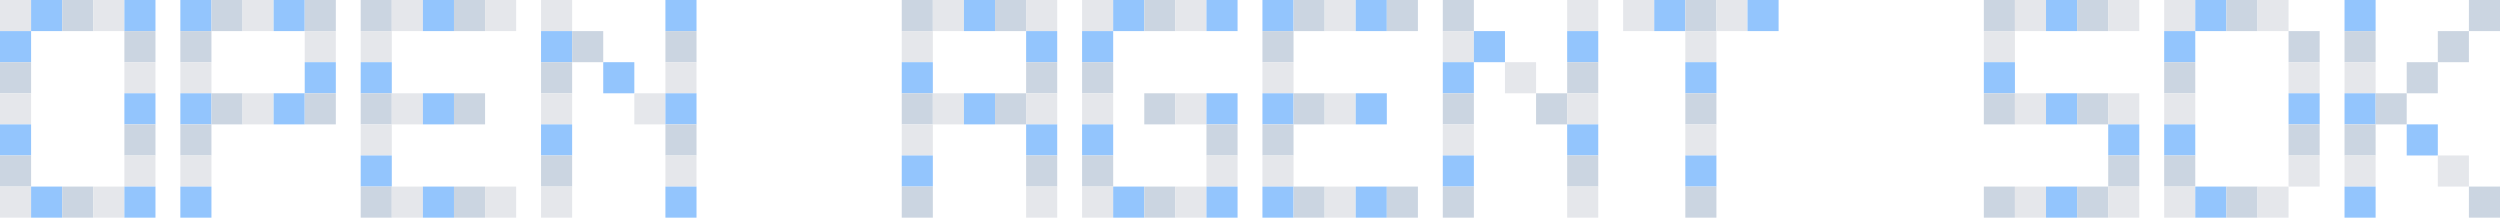
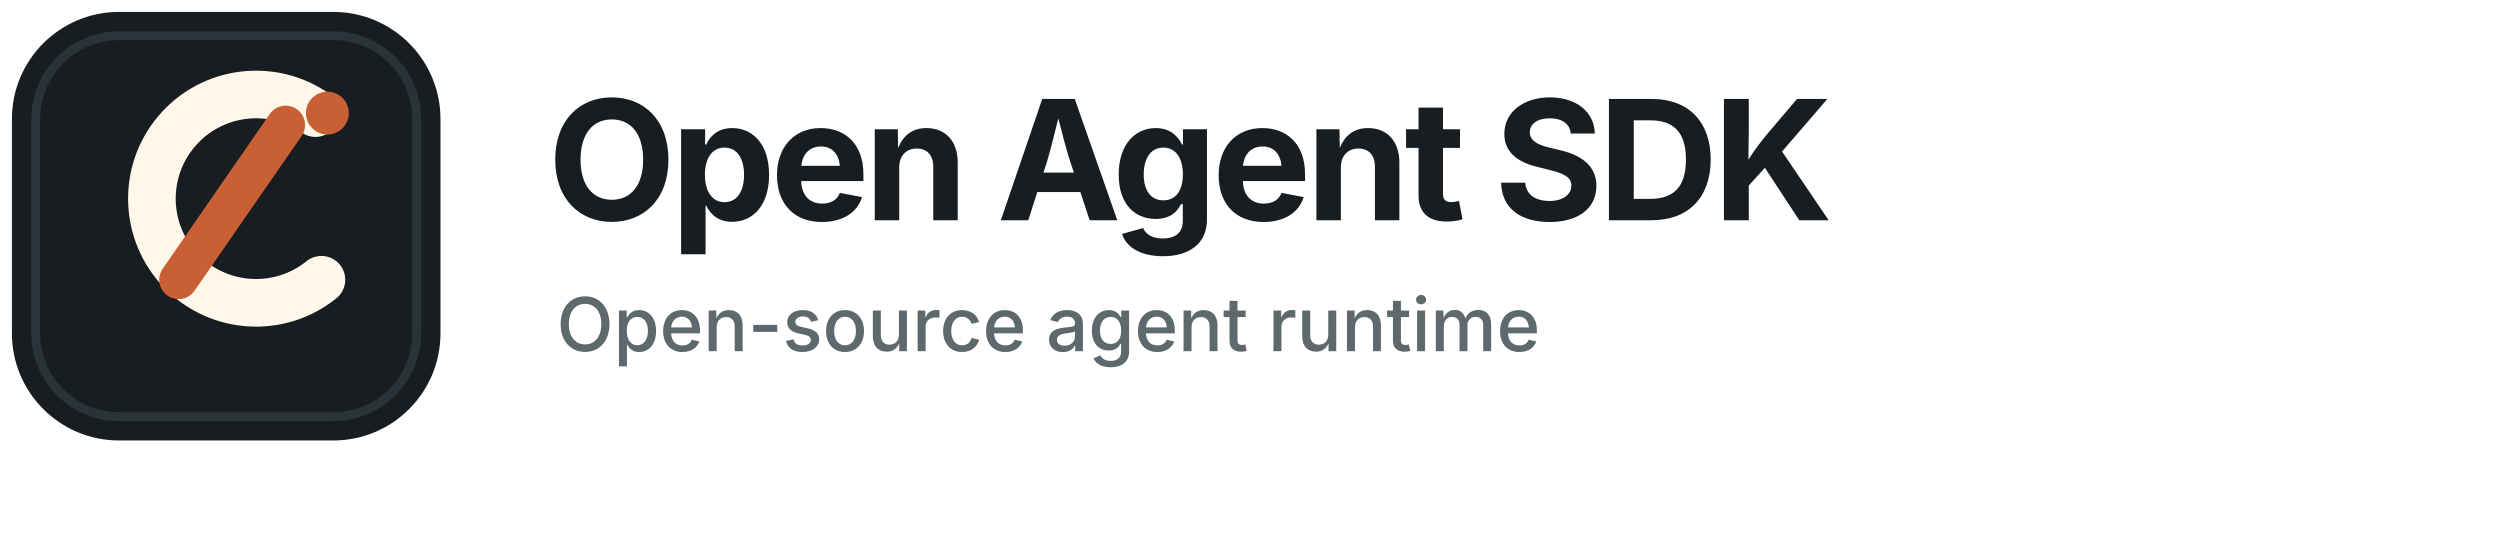
- <svg xmlns="http://www.w3.org/2000/svg" width="402" height="35" viewBox="40 61 402 35" role="img" aria-label="Open Agent SDK wordmark">
-   <g aria-label="OPEN AGENT SDK">
-     <rect x="40" y="61" width="5" height="5" fill="#e5e7eb" />
-     <rect x="45" y="61" width="5" height="5" fill="#93c5fd" />
-     <rect x="50" y="61" width="5" height="5" fill="#cbd5e1" />
-     <rect x="55" y="61" width="5" height="5" fill="#e5e7eb" />
-     <rect x="60" y="61" width="5" height="5" fill="#93c5fd" />
-     <rect x="40" y="66" width="5" height="5" fill="#93c5fd" />
-     <rect x="60" y="66" width="5" height="5" fill="#cbd5e1" />
-     <rect x="40" y="71" width="5" height="5" fill="#cbd5e1" />
-     <rect x="60" y="71" width="5" height="5" fill="#e5e7eb" />
-     <rect x="40" y="76" width="5" height="5" fill="#e5e7eb" />
-     <rect x="60" y="76" width="5" height="5" fill="#93c5fd" />
-     <rect x="40" y="81" width="5" height="5" fill="#93c5fd" />
-     <rect x="60" y="81" width="5" height="5" fill="#cbd5e1" />
-     <rect x="40" y="86" width="5" height="5" fill="#cbd5e1" />
-     <rect x="60" y="86" width="5" height="5" fill="#e5e7eb" />
-     <rect x="40" y="91" width="5" height="5" fill="#e5e7eb" />
-     <rect x="45" y="91" width="5" height="5" fill="#93c5fd" />
-     <rect x="50" y="91" width="5" height="5" fill="#cbd5e1" />
-     <rect x="55" y="91" width="5" height="5" fill="#e5e7eb" />
-     <rect x="60" y="91" width="5" height="5" fill="#93c5fd" />
-     <rect x="69" y="61" width="5" height="5" fill="#93c5fd" />
-     <rect x="74" y="61" width="5" height="5" fill="#cbd5e1" />
-     <rect x="79" y="61" width="5" height="5" fill="#e5e7eb" />
-     <rect x="84" y="61" width="5" height="5" fill="#93c5fd" />
-     <rect x="89" y="61" width="5" height="5" fill="#cbd5e1" />
-     <rect x="69" y="66" width="5" height="5" fill="#cbd5e1" />
-     <rect x="89" y="66" width="5" height="5" fill="#e5e7eb" />
-     <rect x="69" y="71" width="5" height="5" fill="#e5e7eb" />
-     <rect x="89" y="71" width="5" height="5" fill="#93c5fd" />
-     <rect x="69" y="76" width="5" height="5" fill="#93c5fd" />
-     <rect x="74" y="76" width="5" height="5" fill="#cbd5e1" />
-     <rect x="79" y="76" width="5" height="5" fill="#e5e7eb" />
-     <rect x="84" y="76" width="5" height="5" fill="#93c5fd" />
-     <rect x="89" y="76" width="5" height="5" fill="#cbd5e1" />
-     <rect x="69" y="81" width="5" height="5" fill="#cbd5e1" />
-     <rect x="69" y="86" width="5" height="5" fill="#e5e7eb" />
-     <rect x="69" y="91" width="5" height="5" fill="#93c5fd" />
-     <rect x="98" y="61" width="5" height="5" fill="#cbd5e1" />
-     <rect x="103" y="61" width="5" height="5" fill="#e5e7eb" />
-     <rect x="108" y="61" width="5" height="5" fill="#93c5fd" />
-     <rect x="113" y="61" width="5" height="5" fill="#cbd5e1" />
-     <rect x="118" y="61" width="5" height="5" fill="#e5e7eb" />
-     <rect x="98" y="66" width="5" height="5" fill="#e5e7eb" />
-     <rect x="98" y="71" width="5" height="5" fill="#93c5fd" />
-     <rect x="98" y="76" width="5" height="5" fill="#cbd5e1" />
-     <rect x="103" y="76" width="5" height="5" fill="#e5e7eb" />
-     <rect x="108" y="76" width="5" height="5" fill="#93c5fd" />
-     <rect x="113" y="76" width="5" height="5" fill="#cbd5e1" />
-     <rect x="98" y="81" width="5" height="5" fill="#e5e7eb" />
-     <rect x="98" y="86" width="5" height="5" fill="#93c5fd" />
-     <rect x="98" y="91" width="5" height="5" fill="#cbd5e1" />
-     <rect x="103" y="91" width="5" height="5" fill="#e5e7eb" />
-     <rect x="108" y="91" width="5" height="5" fill="#93c5fd" />
-     <rect x="113" y="91" width="5" height="5" fill="#cbd5e1" />
-     <rect x="118" y="91" width="5" height="5" fill="#e5e7eb" />
-     <rect x="127" y="61" width="5" height="5" fill="#e5e7eb" />
-     <rect x="147" y="61" width="5" height="5" fill="#93c5fd" />
-     <rect x="127" y="66" width="5" height="5" fill="#93c5fd" />
-     <rect x="132" y="66" width="5" height="5" fill="#cbd5e1" />
-     <rect x="147" y="66" width="5" height="5" fill="#cbd5e1" />
-     <rect x="127" y="71" width="5" height="5" fill="#cbd5e1" />
-     <rect x="137" y="71" width="5" height="5" fill="#93c5fd" />
-     <rect x="147" y="71" width="5" height="5" fill="#e5e7eb" />
-     <rect x="127" y="76" width="5" height="5" fill="#e5e7eb" />
-     <rect x="142" y="76" width="5" height="5" fill="#e5e7eb" />
-     <rect x="147" y="76" width="5" height="5" fill="#93c5fd" />
-     <rect x="127" y="81" width="5" height="5" fill="#93c5fd" />
-     <rect x="147" y="81" width="5" height="5" fill="#cbd5e1" />
-     <rect x="127" y="86" width="5" height="5" fill="#cbd5e1" />
-     <rect x="147" y="86" width="5" height="5" fill="#e5e7eb" />
-     <rect x="127" y="91" width="5" height="5" fill="#e5e7eb" />
-     <rect x="147" y="91" width="5" height="5" fill="#93c5fd" />
-     <rect x="185" y="61" width="5" height="5" fill="#cbd5e1" />
-     <rect x="190" y="61" width="5" height="5" fill="#e5e7eb" />
-     <rect x="195" y="61" width="5" height="5" fill="#93c5fd" />
-     <rect x="200" y="61" width="5" height="5" fill="#cbd5e1" />
-     <rect x="205" y="61" width="5" height="5" fill="#e5e7eb" />
-     <rect x="185" y="66" width="5" height="5" fill="#e5e7eb" />
-     <rect x="205" y="66" width="5" height="5" fill="#93c5fd" />
-     <rect x="185" y="71" width="5" height="5" fill="#93c5fd" />
-     <rect x="205" y="71" width="5" height="5" fill="#cbd5e1" />
-     <rect x="185" y="76" width="5" height="5" fill="#cbd5e1" />
-     <rect x="190" y="76" width="5" height="5" fill="#e5e7eb" />
-     <rect x="195" y="76" width="5" height="5" fill="#93c5fd" />
-     <rect x="200" y="76" width="5" height="5" fill="#cbd5e1" />
-     <rect x="205" y="76" width="5" height="5" fill="#e5e7eb" />
-     <rect x="185" y="81" width="5" height="5" fill="#e5e7eb" />
-     <rect x="205" y="81" width="5" height="5" fill="#93c5fd" />
-     <rect x="185" y="86" width="5" height="5" fill="#93c5fd" />
-     <rect x="205" y="86" width="5" height="5" fill="#cbd5e1" />
-     <rect x="185" y="91" width="5" height="5" fill="#cbd5e1" />
-     <rect x="205" y="91" width="5" height="5" fill="#e5e7eb" />
-     <rect x="214" y="61" width="5" height="5" fill="#e5e7eb" />
-     <rect x="219" y="61" width="5" height="5" fill="#93c5fd" />
-     <rect x="224" y="61" width="5" height="5" fill="#cbd5e1" />
-     <rect x="229" y="61" width="5" height="5" fill="#e5e7eb" />
-     <rect x="234" y="61" width="5" height="5" fill="#93c5fd" />
-     <rect x="214" y="66" width="5" height="5" fill="#93c5fd" />
-     <rect x="214" y="71" width="5" height="5" fill="#cbd5e1" />
-     <rect x="214" y="76" width="5" height="5" fill="#e5e7eb" />
-     <rect x="224" y="76" width="5" height="5" fill="#cbd5e1" />
-     <rect x="229" y="76" width="5" height="5" fill="#e5e7eb" />
-     <rect x="234" y="76" width="5" height="5" fill="#93c5fd" />
-     <rect x="214" y="81" width="5" height="5" fill="#93c5fd" />
-     <rect x="234" y="81" width="5" height="5" fill="#cbd5e1" />
-     <rect x="214" y="86" width="5" height="5" fill="#cbd5e1" />
-     <rect x="234" y="86" width="5" height="5" fill="#e5e7eb" />
-     <rect x="214" y="91" width="5" height="5" fill="#e5e7eb" />
-     <rect x="219" y="91" width="5" height="5" fill="#93c5fd" />
-     <rect x="224" y="91" width="5" height="5" fill="#cbd5e1" />
-     <rect x="229" y="91" width="5" height="5" fill="#e5e7eb" />
-     <rect x="234" y="91" width="5" height="5" fill="#93c5fd" />
-     <rect x="243" y="61" width="5" height="5" fill="#93c5fd" />
-     <rect x="248" y="61" width="5" height="5" fill="#cbd5e1" />
-     <rect x="253" y="61" width="5" height="5" fill="#e5e7eb" />
-     <rect x="258" y="61" width="5" height="5" fill="#93c5fd" />
-     <rect x="263" y="61" width="5" height="5" fill="#cbd5e1" />
-     <rect x="243" y="66" width="5" height="5" fill="#cbd5e1" />
-     <rect x="243" y="71" width="5" height="5" fill="#e5e7eb" />
-     <rect x="243" y="76" width="5" height="5" fill="#93c5fd" />
-     <rect x="248" y="76" width="5" height="5" fill="#cbd5e1" />
-     <rect x="253" y="76" width="5" height="5" fill="#e5e7eb" />
-     <rect x="258" y="76" width="5" height="5" fill="#93c5fd" />
-     <rect x="243" y="81" width="5" height="5" fill="#cbd5e1" />
-     <rect x="243" y="86" width="5" height="5" fill="#e5e7eb" />
-     <rect x="243" y="91" width="5" height="5" fill="#93c5fd" />
-     <rect x="248" y="91" width="5" height="5" fill="#cbd5e1" />
-     <rect x="253" y="91" width="5" height="5" fill="#e5e7eb" />
-     <rect x="258" y="91" width="5" height="5" fill="#93c5fd" />
-     <rect x="263" y="91" width="5" height="5" fill="#cbd5e1" />
-     <rect x="272" y="61" width="5" height="5" fill="#cbd5e1" />
-     <rect x="292" y="61" width="5" height="5" fill="#e5e7eb" />
-     <rect x="272" y="66" width="5" height="5" fill="#e5e7eb" />
-     <rect x="277" y="66" width="5" height="5" fill="#93c5fd" />
-     <rect x="292" y="66" width="5" height="5" fill="#93c5fd" />
-     <rect x="272" y="71" width="5" height="5" fill="#93c5fd" />
-     <rect x="282" y="71" width="5" height="5" fill="#e5e7eb" />
-     <rect x="292" y="71" width="5" height="5" fill="#cbd5e1" />
-     <rect x="272" y="76" width="5" height="5" fill="#cbd5e1" />
-     <rect x="287" y="76" width="5" height="5" fill="#cbd5e1" />
-     <rect x="292" y="76" width="5" height="5" fill="#e5e7eb" />
-     <rect x="272" y="81" width="5" height="5" fill="#e5e7eb" />
-     <rect x="292" y="81" width="5" height="5" fill="#93c5fd" />
-     <rect x="272" y="86" width="5" height="5" fill="#93c5fd" />
-     <rect x="292" y="86" width="5" height="5" fill="#cbd5e1" />
-     <rect x="272" y="91" width="5" height="5" fill="#cbd5e1" />
-     <rect x="292" y="91" width="5" height="5" fill="#e5e7eb" />
-     <rect x="301" y="61" width="5" height="5" fill="#e5e7eb" />
-     <rect x="306" y="61" width="5" height="5" fill="#93c5fd" />
-     <rect x="311" y="61" width="5" height="5" fill="#cbd5e1" />
-     <rect x="316" y="61" width="5" height="5" fill="#e5e7eb" />
-     <rect x="321" y="61" width="5" height="5" fill="#93c5fd" />
-     <rect x="311" y="66" width="5" height="5" fill="#e5e7eb" />
-     <rect x="311" y="71" width="5" height="5" fill="#93c5fd" />
-     <rect x="311" y="76" width="5" height="5" fill="#cbd5e1" />
-     <rect x="311" y="81" width="5" height="5" fill="#e5e7eb" />
-     <rect x="311" y="86" width="5" height="5" fill="#93c5fd" />
-     <rect x="311" y="91" width="5" height="5" fill="#cbd5e1" />
-     <rect x="359" y="61" width="5" height="5" fill="#cbd5e1" />
-     <rect x="364" y="61" width="5" height="5" fill="#e5e7eb" />
-     <rect x="369" y="61" width="5" height="5" fill="#93c5fd" />
-     <rect x="374" y="61" width="5" height="5" fill="#cbd5e1" />
-     <rect x="379" y="61" width="5" height="5" fill="#e5e7eb" />
-     <rect x="359" y="66" width="5" height="5" fill="#e5e7eb" />
-     <rect x="359" y="71" width="5" height="5" fill="#93c5fd" />
-     <rect x="359" y="76" width="5" height="5" fill="#cbd5e1" />
-     <rect x="364" y="76" width="5" height="5" fill="#e5e7eb" />
-     <rect x="369" y="76" width="5" height="5" fill="#93c5fd" />
-     <rect x="374" y="76" width="5" height="5" fill="#cbd5e1" />
-     <rect x="379" y="76" width="5" height="5" fill="#e5e7eb" />
-     <rect x="379" y="81" width="5" height="5" fill="#93c5fd" />
-     <rect x="379" y="86" width="5" height="5" fill="#cbd5e1" />
-     <rect x="359" y="91" width="5" height="5" fill="#cbd5e1" />
-     <rect x="364" y="91" width="5" height="5" fill="#e5e7eb" />
-     <rect x="369" y="91" width="5" height="5" fill="#93c5fd" />
-     <rect x="374" y="91" width="5" height="5" fill="#cbd5e1" />
-     <rect x="379" y="91" width="5" height="5" fill="#e5e7eb" />
-     <rect x="388" y="61" width="5" height="5" fill="#e5e7eb" />
-     <rect x="393" y="61" width="5" height="5" fill="#93c5fd" />
-     <rect x="398" y="61" width="5" height="5" fill="#cbd5e1" />
-     <rect x="403" y="61" width="5" height="5" fill="#e5e7eb" />
-     <rect x="388" y="66" width="5" height="5" fill="#93c5fd" />
-     <rect x="408" y="66" width="5" height="5" fill="#cbd5e1" />
-     <rect x="388" y="71" width="5" height="5" fill="#cbd5e1" />
-     <rect x="408" y="71" width="5" height="5" fill="#e5e7eb" />
-     <rect x="388" y="76" width="5" height="5" fill="#e5e7eb" />
-     <rect x="408" y="76" width="5" height="5" fill="#93c5fd" />
-     <rect x="388" y="81" width="5" height="5" fill="#93c5fd" />
-     <rect x="408" y="81" width="5" height="5" fill="#cbd5e1" />
-     <rect x="388" y="86" width="5" height="5" fill="#cbd5e1" />
-     <rect x="408" y="86" width="5" height="5" fill="#e5e7eb" />
-     <rect x="388" y="91" width="5" height="5" fill="#e5e7eb" />
-     <rect x="393" y="91" width="5" height="5" fill="#93c5fd" />
-     <rect x="398" y="91" width="5" height="5" fill="#cbd5e1" />
-     <rect x="403" y="91" width="5" height="5" fill="#e5e7eb" />
-     <rect x="417" y="61" width="5" height="5" fill="#93c5fd" />
-     <rect x="437" y="61" width="5" height="5" fill="#cbd5e1" />
-     <rect x="417" y="66" width="5" height="5" fill="#cbd5e1" />
-     <rect x="432" y="66" width="5" height="5" fill="#cbd5e1" />
-     <rect x="417" y="71" width="5" height="5" fill="#e5e7eb" />
-     <rect x="427" y="71" width="5" height="5" fill="#cbd5e1" />
-     <rect x="417" y="76" width="5" height="5" fill="#93c5fd" />
-     <rect x="422" y="76" width="5" height="5" fill="#cbd5e1" />
-     <rect x="417" y="81" width="5" height="5" fill="#cbd5e1" />
-     <rect x="427" y="81" width="5" height="5" fill="#93c5fd" />
-     <rect x="417" y="86" width="5" height="5" fill="#e5e7eb" />
-     <rect x="432" y="86" width="5" height="5" fill="#e5e7eb" />
-     <rect x="417" y="91" width="5" height="5" fill="#93c5fd" />
-     <rect x="437" y="91" width="5" height="5" fill="#cbd5e1" />
+ <svg xmlns="http://www.w3.org/2000/svg" width="420" height="92" viewBox="0 0 420 92" fill="none" role="img" aria-label="Open Agent SDK">
+   <rect x="2" y="2" width="72" height="72" rx="18" fill="#171d21" />
+   <rect x="6" y="6" width="64" height="64" rx="14" stroke="#2A3338" stroke-width="1.5" />
+   <path d="M53 19A17.5 17.5 0 1 0 54 47" stroke="#FFF7EA" stroke-width="8" stroke-linecap="round" />
+   <path d="M30 47L48 21" stroke="#C95F34" stroke-width="6.5" stroke-linecap="round" />
+   <circle cx="55" cy="19" r="3.6" fill="#C95F34" />
+   <g fill="#171D21">
+     <text x="92" y="37" font-size="28" font-family="'Avenir Next', 'SF Pro Display', 'Helvetica Neue', sans-serif" font-weight="700" letter-spacing="-0.9">Open Agent SDK</text>
+     <text x="93.5" y="59" font-size="12.5" font-family="'Avenir Next', 'SF Pro Text', 'Helvetica Neue', sans-serif" font-weight="500" fill="#5E696E">Open-source agent runtime</text>
  </g>
</svg>
